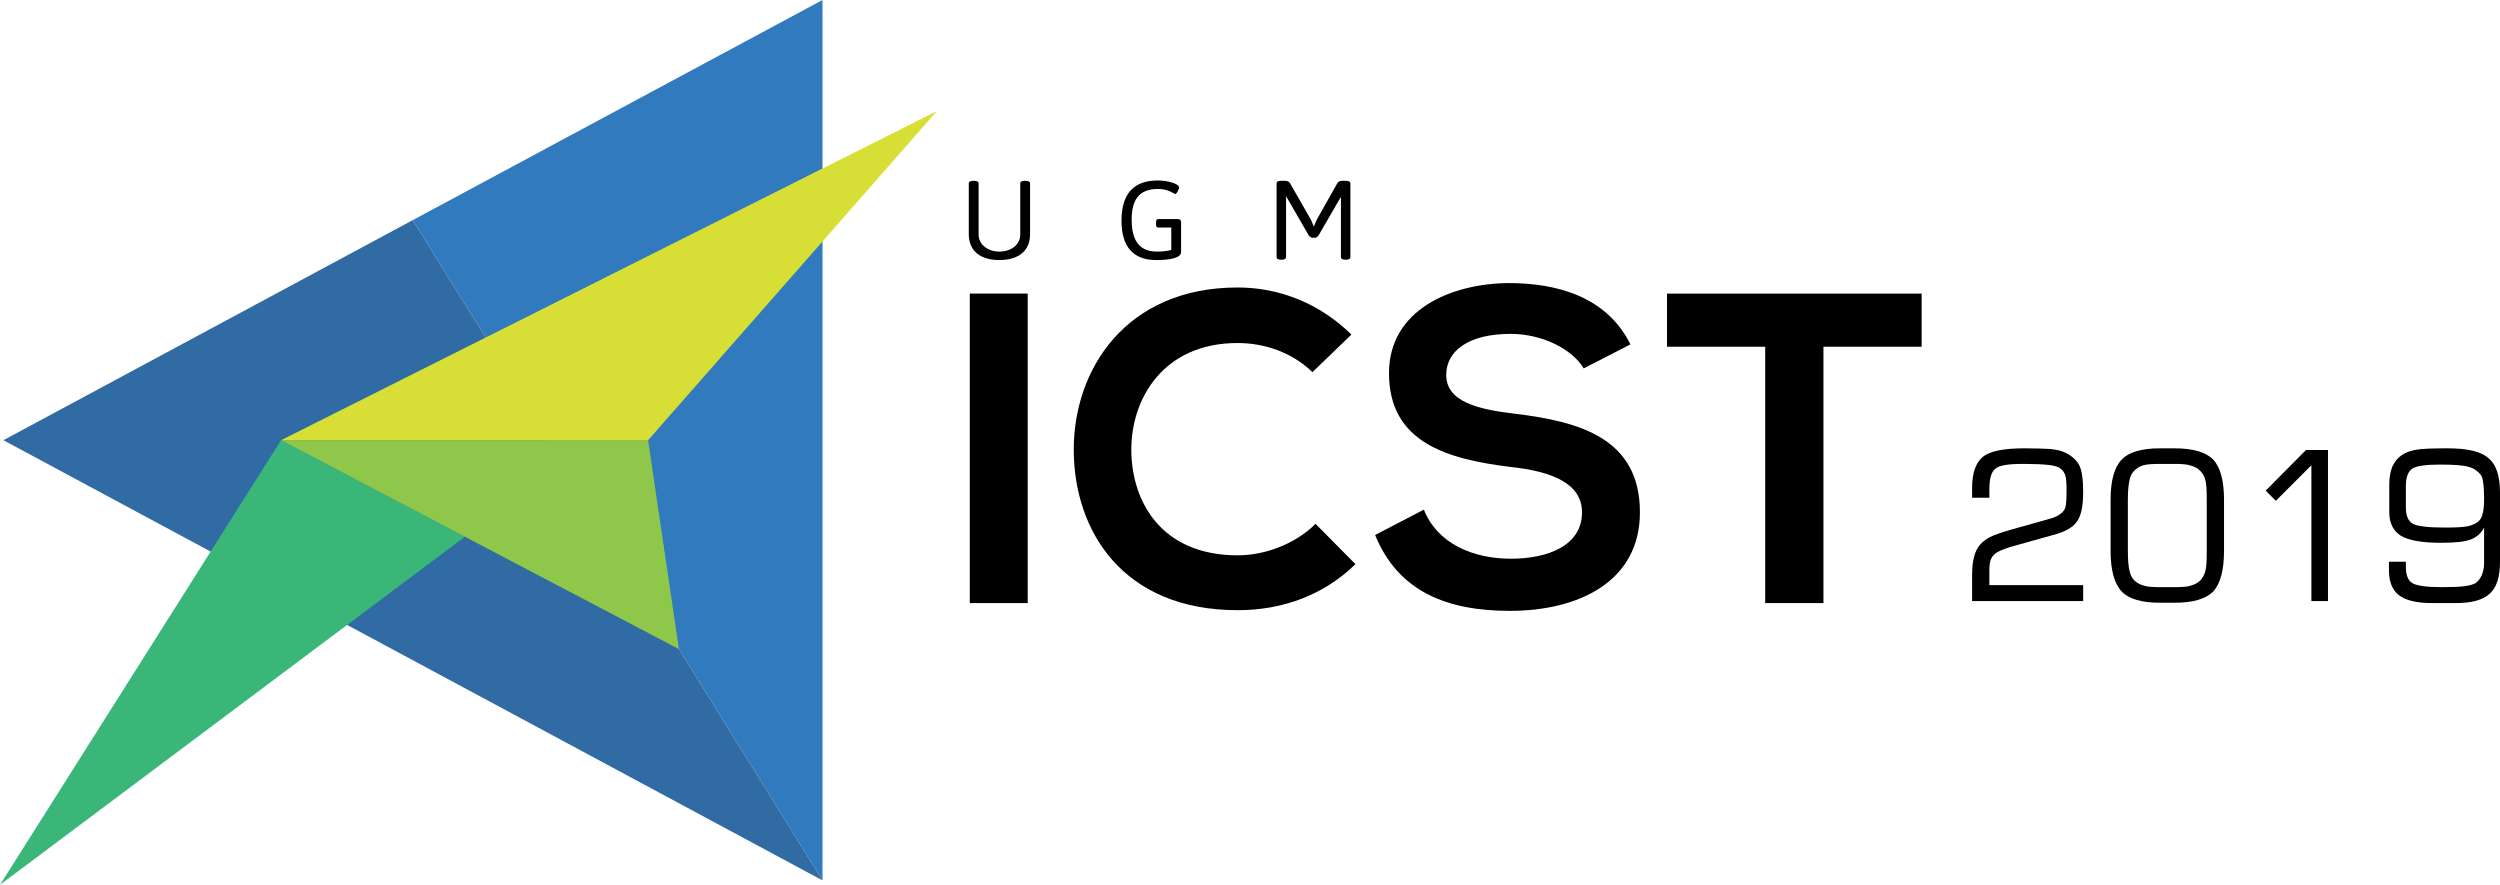
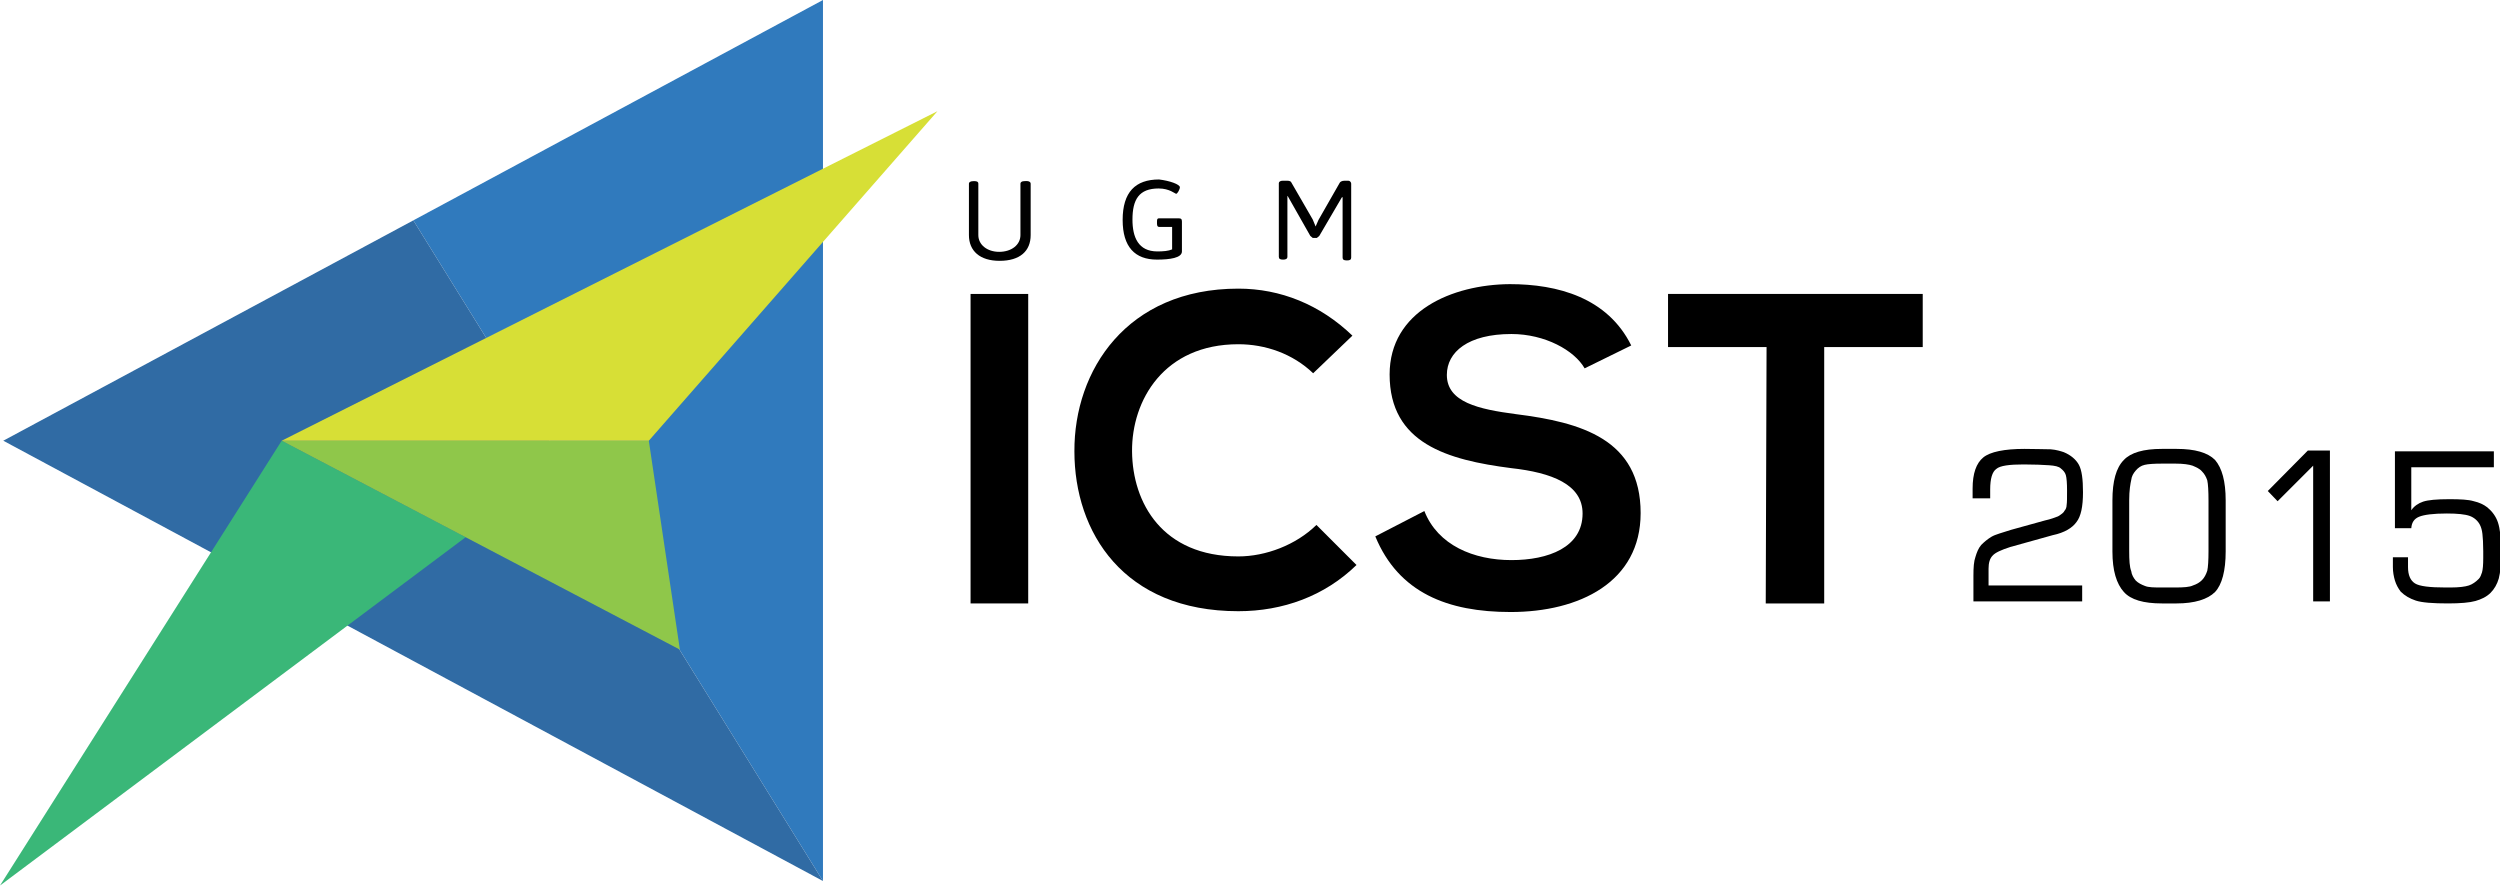
- <svg xmlns="http://www.w3.org/2000/svg" xml:space="preserve" width="7.383in" height="2.613in" version="1.1" style="shape-rendering:geometricPrecision; text-rendering:geometricPrecision; image-rendering:optimizeQuality; fill-rule:evenodd; clip-rule:evenodd" viewBox="0 0 7383 2613">
-   <defs>
-     <style type="text/css">
-    
-     .fil6 {fill:none}
-     .fil1 {fill:none;fill-rule:nonzero}
-     .fil3 {fill:#306BA4}
-     .fil2 {fill:#307ABD}
-     .fil4 {fill:#3AB778}
-     .fil5 {fill:#8FC74A}
-     .fil7 {fill:#D7DF36}
-     .fil0 {fill:black;fill-rule:nonzero}
-    
-   </style>
-   </defs>
+ <svg xmlns="http://www.w3.org/2000/svg" version="1.1" id="Layer_1" x="0px" y="0px" viewBox="0 0 611.5 216.6" style="enable-background:new 0 0 611.5 216.6;" xml:space="preserve">
+   <style type="text/css">
+ 	.st0{fill:none;}
+ 	.st1{fill:#307ABD;}
+ 	.st2{fill:#306BA4;}
+ 	.st3{fill:#3AB778;}
+ 	.st4{fill:#8FC74A;}
+ 	.st5{fill:#D7DF36;}
+ </style>
  <g id="Layer_x0020_1">
-     <g id="_1916240767312">
-       <g id="_1916230172800">
-         <polygon class="fil0" points="2864,1781 3035,1781 3035,867 2864,867 " />
-         <path class="fil0" d="M4003 1666c-94,92 -216,136 -348,136 -339,0 -483,-234 -484,-472 -1,-239 154,-481 484,-481 124,0 242,47 336,139l-115 111c-60,-58 -141,-86 -221,-86 -220,0 -315,165 -314,317 1,152 89,310 314,310 80,0 170,-33 230,-93l118 119 0 0z" />
-         <path class="fil0" d="M4677 1088c-31,-53 -117,-102 -216,-102 -128,0 -190,53 -190,121 0,80 94,102 204,115 191,23 368,73 368,291 0,204 -180,291 -384,291 -186,0 -330,-57 -398,-224l144 -75c40,101 146,145 257,145 108,0 210,-38 210,-137 0,-86 -90,-121 -211,-134 -187,-23 -359,-72 -359,-277 0,-188 185,-265 354,-266 142,0 289,40 359,181l-138 71 0 0 0 0z" />
-         <path class="fil0" d="M5213 1024l-290 0 0 -157c263,0 487,0 752,0l0 157 -290 0 0 757 -172 0 0 -757 0 0z" />
+     <g id="_2366156812848">
+       <g id="Layer_x0020_1_0">
+         <g id="_1916240767312">
+           <g id="_1916230172800">
+             <polygon points="237.4,147.6 251.5,147.6 251.5,71.9 237.4,71.9      " />
+             <path d="M331.8,138.2c-7.8,7.6-18,11.3-28.9,11.3c-28.1,0-40.1-19.3-40.1-39.1c-0.1-19.8,12.8-39.8,40.1-39.8       c10.3,0,20,3.9,27.9,11.5l-9.6,9.2c-5-4.8-11.7-7.1-18.3-7.1c-18.2,0-26.1,13.7-26,26.2c0.1,12.6,7.4,25.7,26,25.7       c6.7,0,14.1-2.8,19.1-7.7L331.8,138.2L331.8,138.2z" />
+             <path d="M387.6,90.1c-2.5-4.4-9.7-8.4-17.9-8.4c-10.6,0-15.8,4.4-15.8,10c0,6.7,7.8,8.4,16.9,9.6c15.9,2,30.5,6.1,30.5,24.2       c0,16.9-15,24.2-31.8,24.2c-15.4,0-27.4-4.7-33.1-18.5l12-6.2c3.3,8.4,12.1,12,21.3,12c9,0,17.4-3.1,17.4-11.4       c0-7.1-7.5-10-17.5-11.1c-15.5-2-29.7-6-29.7-22.9c0-15.5,15.3-22,29.4-22.1c11.7,0,23.9,3.3,29.7,15L387.6,90.1L387.6,90.1       L387.6,90.1z" />
+             <path d="M432.1,84.9H408v-13c21.8,0,40.4,0,62.3,0v13h-24.1v62.7h-14.3L432.1,84.9L432.1,84.9z" />
+           </g>
+           <g id="_1916230172928">
+             <path d="M252.1,44.9v12.6c0,3.9-2.6,6.3-7.6,6.3c-4.8,0-7.5-2.4-7.5-6.3V44.9c0-0.3,0.3-0.6,1.2-0.6h0.1c0.7,0,1,0.2,1,0.6       v12.6c0,2.4,2.2,4.1,5.1,4.1c3,0,5.2-1.7,5.2-4.1V44.9c0-0.3,0.3-0.6,1-0.6h0.1C251.8,44.2,252.1,44.6,252.1,44.9z" />
+             <path d="M288.6,45.8c0,0.5-0.6,1.6-0.9,1.6c-0.3,0-1.6-1.3-4.3-1.3c-4.8,0-6.4,2.7-6.4,7.6c0,4.3,1.4,7.8,6.1,7.8       c1.4,0,2.7-0.1,3.6-0.5v-5.5h-3.2c-0.3,0-0.5-0.2-0.5-0.8v-0.5c0-0.6,0.1-0.8,0.5-0.8h4.8c0.6,0,0.8,0.2,0.8,0.8v7.3       c0,1.6-3,2-6.1,2c-5.4,0-8.4-3.1-8.4-9.7c0-6.8,3.1-9.9,8.9-9.9C286.1,44.2,288.6,45.1,288.6,45.8L288.6,45.8z" />
+             <path d="M330.5,44.9V63c0,0.5-0.3,0.7-1,0.7h-0.1c-0.7,0-1-0.2-1-0.7V48.2l-0.2,0.1l-5.5,9.4l-0.6,0.5h-1l-0.6-0.5l-5.5-9.7       l-0.1-0.1v14.9c0,0.5-0.4,0.7-1,0.7h-0.1c-0.7,0-1-0.2-1-0.7v-18c0-0.3,0.3-0.6,1-0.6h1c0.7,0,1,0.2,1.1,0.5l5.2,9l0.7,1.7       l0.7-1.6l5.2-9.1c0.1-0.2,0.5-0.5,1.2-0.5h0.9C330.2,44.2,330.5,44.6,330.5,44.9z" />
+           </g>
+           <polygon class="st0" points="101.1,53.9 0.8,107.8 201.3,215.5     " />
+           <polygon class="st1" points="201.3,0 101.1,53.9 201.3,215.5     " />
+           <polygon class="st2" points="101.1,53.9 0.8,107.8 201.3,215.5     " />
+           <polygon class="st3" points="0,216.6 68.9,107.8 113.9,131.4     " />
+           <polygon class="st4" points="166.3,158.9 68.9,107.8 158.7,107.8     " />
+           <polygon class="st5" points="229.3,27.2 68.9,107.8 158.7,107.8     " />
+           <path d="M482.7,147.1v-6.3c0-2,0.1-3.5,0.5-4.6c0.3-1,0.7-2.1,1.4-2.9c0.7-0.7,1.5-1.4,2.5-2c1-0.6,2.7-1,4.8-1.7l8.3-2.3      c1.4-0.3,2.4-0.7,3.2-1c0.8-0.5,1.4-0.9,1.6-1.4c0.2-0.2,0.5-0.7,0.5-1.4c0.1-0.6,0.1-1.7,0.1-3.5c0-1.8-0.1-3.1-0.3-3.8      c-0.2-0.7-0.7-1.2-1.2-1.6c-0.5-0.5-1.5-0.7-2.9-0.8c-1.5-0.1-3.6-0.2-6.2-0.2c-3.5,0-5.8,0.3-6.7,1.1c-1,0.7-1.5,2.4-1.5,5v2.2      h-4.3v-2.4c0-3.7,0.9-6.2,2.6-7.6c1.7-1.4,5.2-2.1,10.1-2.1c2.7,0,4.9,0.1,6.4,0.1c1.4,0.1,2.6,0.5,3.2,0.7      c1.7,0.7,3,1.8,3.7,3.1s1,3.5,1,6.7c0,3.5-0.5,5.9-1.6,7.3c-1,1.4-2.9,2.6-5.8,3.2l-10.4,2.9c-2.2,0.7-3.7,1.4-4.3,2.1      c-0.7,0.7-1,1.8-1,3.2v4.1h22.9v3.9L482.7,147.1L482.7,147.1L482.7,147.1z" />
+           <path id="_1" d="M528.9,143.7h3.2c2,0,3.5-0.1,4.3-0.5c0.9-0.3,1.6-0.7,2.2-1.3c0.6-0.6,1-1.4,1.3-2.3c0.2-0.9,0.3-2.6,0.3-4.8      v-0.6v-11.7c0-2.4-0.1-4.1-0.3-5c-0.3-0.9-0.7-1.6-1.3-2.2c-0.6-0.7-1.4-1-2.3-1.4c-0.9-0.3-2.3-0.5-4.2-0.5h-3.2      c-2,0-3.5,0.1-4.3,0.3c-0.9,0.2-1.6,0.7-2.2,1.4c-0.6,0.7-1,1.4-1.1,2.3c-0.2,0.9-0.5,2.5-0.5,5v0.6v11.7c0,2.4,0.1,4,0.5,5      c0.1,0.9,0.6,1.7,1.1,2.3c0.6,0.6,1.4,1,2.2,1.3C525.5,143.7,526.9,143.7,528.9,143.7z M528.8,147.6c-4.5,0-7.6-0.9-9.3-2.8      c-1.8-2-2.8-5.2-2.8-9.9v-12.5c0-4.7,0.9-8,2.8-9.9c1.7-1.8,4.8-2.7,9.3-2.7h3.6c4.5,0,7.6,0.9,9.4,2.7c1.7,2,2.6,5.2,2.6,9.9      v12.5c0,4.7-0.9,8.1-2.6,9.9c-1.8,1.8-5,2.8-9.4,2.8H528.8z" />
+           <polygon id="_2" points="565.8,147.1 565.8,113.9 557.1,122.6 554.7,120.1 564.5,110.2 569.9,110.2 569.9,147.1     " />
+         </g>
      </g>
-       <g id="_1916230172928">
-         <path class="fil0" d="M3042 541l0 151c0,47 -32,76 -91,76 -58,0 -90,-29 -90,-76l0 -151c0,-4 4,-7 14,-7l2 0c9,0 13,3 13,7l0 152c0,29 27,50 61,50 36,0 62,-21 62,-50l0 -152c0,-4 4,-7 13,-7l2 0c10,0 14,3 14,7z" />
-         <path class="fil0" d="M3482 553c0,6 -7,20 -11,20 -4,0 -19,-15 -51,-15 -58,0 -78,34 -78,91 0,51 16,94 74,94 17,0 34,-2 43,-5l0 -66 -39 0c-4,0 -6,-3 -6,-10l0 -5c0,-7 2,-10 6,-10l58 0c7,0 10,3 10,10l0 87c0,19 -36,24 -74,24 -65,0 -102,-37 -102,-116 0,-82 38,-119 107,-119 33,0 63,11 63,20l0 0z" />
-         <path class="fil0" d="M3988 541l0 218c0,5 -4,8 -13,8l-2 0c-9,0 -13,-3 -13,-8l0 -177 -1 1 -66 114 -7 5 -13 0 -7 -5 -67 -116 -1 -1 0 179c0,5 -4,8 -13,8l-2 0c-9,0 -13,-3 -13,-8l0 -218c0,-4 4,-7 13,-7l12 0c8,0 12,3 14,6l62 108 9 21 8 -19 62 -110c2,-3 6,-6 14,-6l11 0c9,0 13,3 13,7z" />
-       </g>
-       <polygon class="fil1" points="1219,650 10,1300 2429,2600 " />
-       <polygon class="fil2" points="2429,0 1219,650 2429,2600 " />
-       <polygon class="fil3" points="1219,650 10,1300 2429,2600 " />
-       <polygon class="fil4" points="0,2613 830,1300 1373,1585 " />
-       <polygon class="fil5" points="2005,1917 830,1300 1914,1300 " />
-       <polygon class="fil6" points="824,1386 1912,1317 " />
-       <polygon class="fil6" points="824,1386 1912,1317 " />
-       <polygon class="fil7" points="2767,328 830,1300 1914,1300 " />
-       <polygon class="fil6" points="824,1386 1912,1317 " />
-       <polygon class="fil6" points="824,1386 1912,1317 " />
-       <path class="fil0" d="M5824 1775l0 -76c0,-23 2,-41 6,-55 3,-13 9,-25 17,-35 8,-9 18,-17 30,-23 12,-6 32,-13 59,-21l100 -28c16,-4 29,-8 39,-13 10,-6 17,-11 20,-17 3,-3 5,-9 6,-16 1,-7 2,-21 2,-42 0,-22 -1,-37 -4,-46 -3,-8 -8,-15 -15,-20 -6,-5 -18,-8 -35,-10 -18,-2 -43,-3 -75,-3 -42,0 -70,4 -81,14 -12,9 -18,29 -18,60l0 26 -51 0 0 -29c0,-44 11,-75 32,-92 21,-17 62,-25 122,-25 34,0 60,1 78,2 17,2 30,5 39,9 21,9 36,22 45,38 8,15 12,42 12,80 0,42 -6,71 -19,88 -12,17 -35,30 -70,39l-125 35c-26,8 -44,16 -51,25 -8,9 -12,22 -12,39l0 49 277 0 0 47 -328 0 0 0 0 0z" />
-       <path id="_1" class="fil0" d="M6381 1734l39 0c24,0 41,-1 51,-5 11,-3 20,-8 27,-15 7,-7 12,-17 15,-28 3,-11 4,-31 4,-59l0 -7 0 -142c0,-29 -1,-49 -4,-60 -3,-11 -8,-20 -15,-27 -7,-8 -17,-13 -28,-16 -11,-4 -28,-5 -50,-5l-39 0c-24,0 -41,1 -51,4 -11,3 -20,9 -27,16 -7,7 -12,16 -14,28 -3,11 -5,31 -5,60l0 7 0 141c0,29 2,49 5,60 2,11 7,21 14,28 7,7 16,12 27,15 10,4 27,5 51,5zm-2 46c-54,0 -92,-11 -113,-33 -22,-23 -33,-63 -33,-120l0 -151c0,-57 11,-96 33,-119 21,-22 59,-33 113,-33l43 0c54,0 92,11 114,33 21,23 32,62 32,119l0 151c0,57 -11,97 -32,120 -22,22 -60,33 -114,33l-43 0z" />
-       <polygon id="_2" class="fil0" points="6826,1775 6826,1374 6721,1479 6691,1449 6810,1329 6875,1329 6875,1775 " />
-       <path id="_3" class="fil0" d="M7105 1435l0 64c0,24 7,39 19,47 13,8 45,12 96,12 31,0 53,-1 69,-4 15,-4 26,-9 33,-17 5,-5 8,-12 10,-22 3,-9 4,-25 4,-45 0,-20 -1,-35 -3,-46 -1,-11 -4,-18 -7,-22 -9,-11 -20,-19 -35,-23 -15,-5 -44,-7 -86,-7 -41,0 -69,4 -81,12 -12,8 -19,25 -19,51zm278 19l0 205c0,45 -10,76 -30,94 -20,19 -54,28 -101,28l-70 0c-45,0 -78,-8 -97,-23 -20,-15 -30,-40 -30,-75l0 -24 50 0 0 14c0,25 6,41 19,49 13,8 42,12 87,12 31,0 54,-1 68,-3 15,-2 25,-5 32,-9 7,-5 13,-12 18,-23 4,-10 7,-22 7,-35l0 -106c-8,16 -21,28 -39,35 -18,7 -47,10 -88,10 -56,0 -96,-7 -119,-21 -22,-14 -34,-37 -34,-69l0 -81c0,-22 3,-39 9,-54 7,-15 16,-26 28,-34 11,-8 26,-13 43,-16 18,-3 48,-4 92,-4 58,0 99,9 121,29 23,19 34,53 34,101l0 0z" />
+       <path d="M584.9,136.3h4.1v2.4c0,2,0.6,3.3,1.7,4c1.1,0.7,3.6,1,7.5,1h1.2c2.1,0,3.6-0.2,4.5-0.5c0.9-0.3,1.7-0.9,2.4-1.6    c0.4-0.4,0.6-1,0.8-1.6c0.2-0.7,0.3-1.8,0.3-3.5v-0.7v-1c0-1.9-0.1-3.3-0.2-4.2c-0.1-0.9-0.3-1.6-0.6-2.2c-0.5-1-1.4-1.8-2.5-2.2    c-1.1-0.4-3-0.6-5.6-0.6c-3.3,0-5.6,0.3-6.8,0.8c-1.2,0.5-1.8,1.4-1.9,2.8h-4v-18.8h24.2v3.9h-20.2v10.5c0.7-1,1.7-1.7,2.9-2.1    c1.2-0.4,3.3-0.6,6.4-0.6c2.7,0,4.7,0.1,6,0.5c1.3,0.3,2.4,0.8,3.3,1.5c1.2,1,2.1,2.2,2.6,3.7c0.5,1.5,0.8,3.9,0.8,7    c0,3-0.2,5.2-0.6,6.7c-0.4,1.4-1.1,2.6-2,3.5c-1,1-2.3,1.6-3.7,2c-1.4,0.4-3.7,0.6-6.7,0.6c-3.7,0-6.4-0.2-7.9-0.7    s-2.7-1.2-3.7-2.2c-0.6-0.8-1.1-1.7-1.4-2.7c-0.3-1-0.5-2.1-0.5-3.3V136.3z" />
    </g>
  </g>
</svg>
